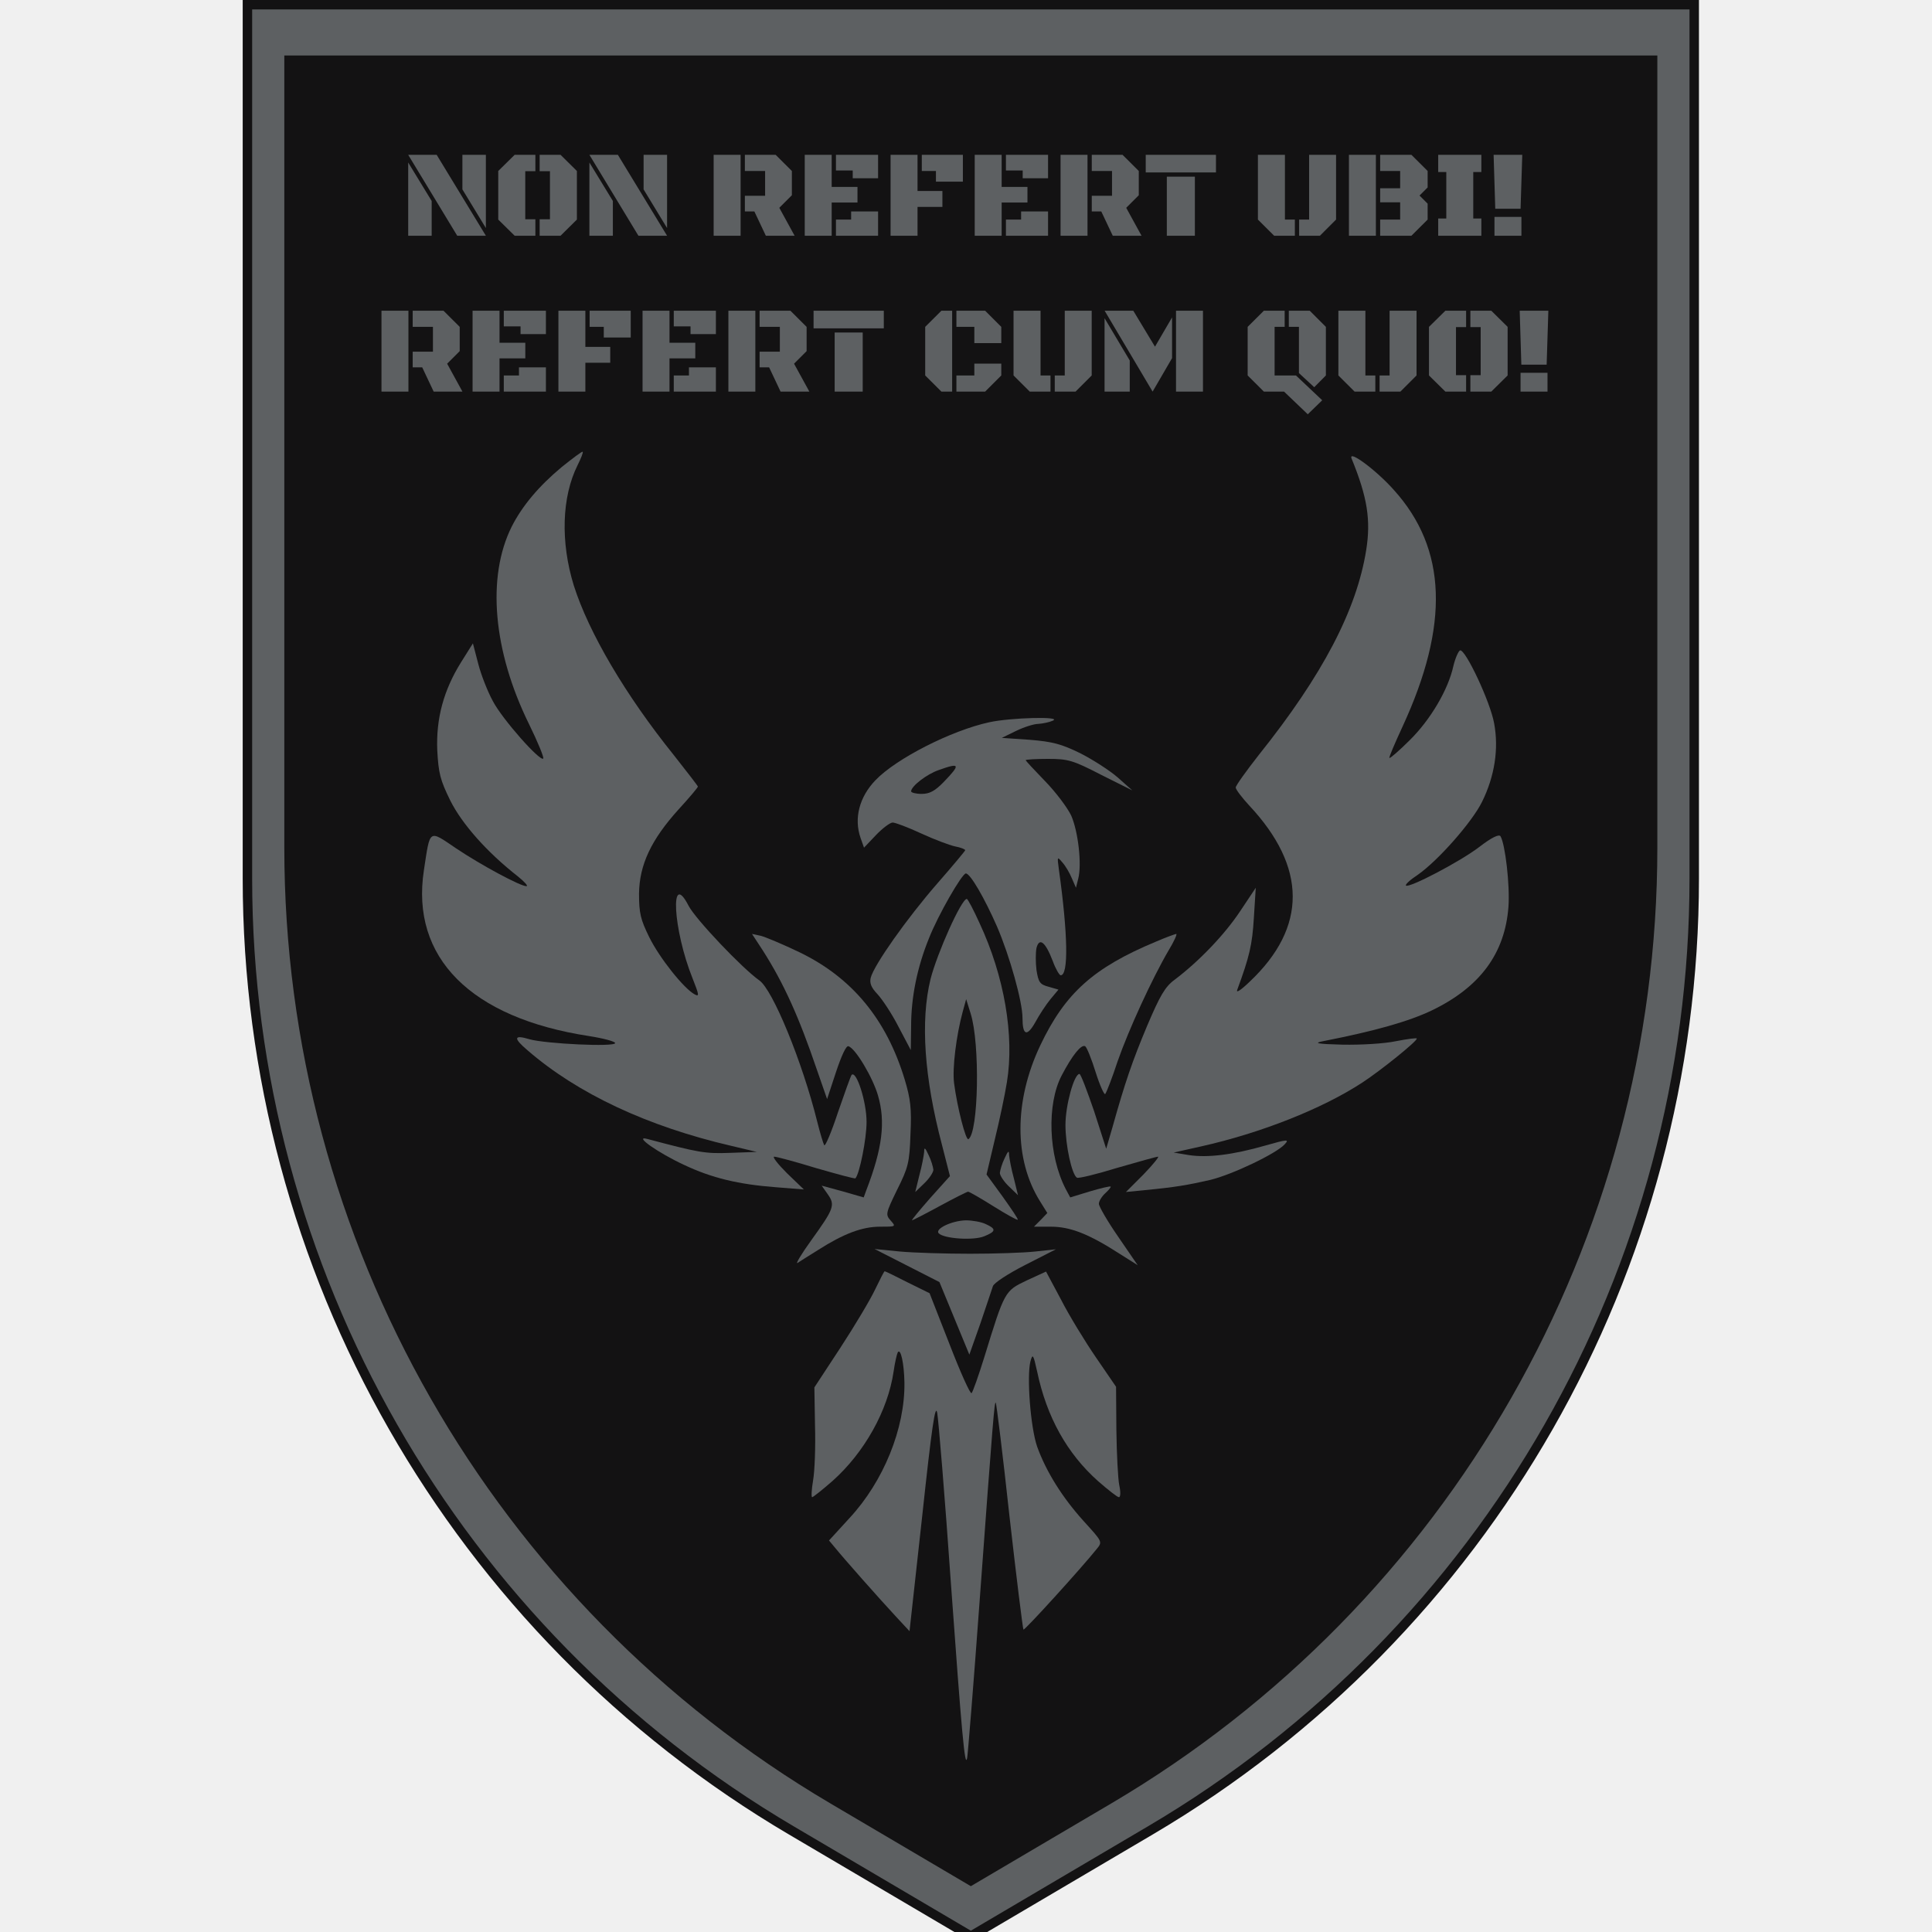
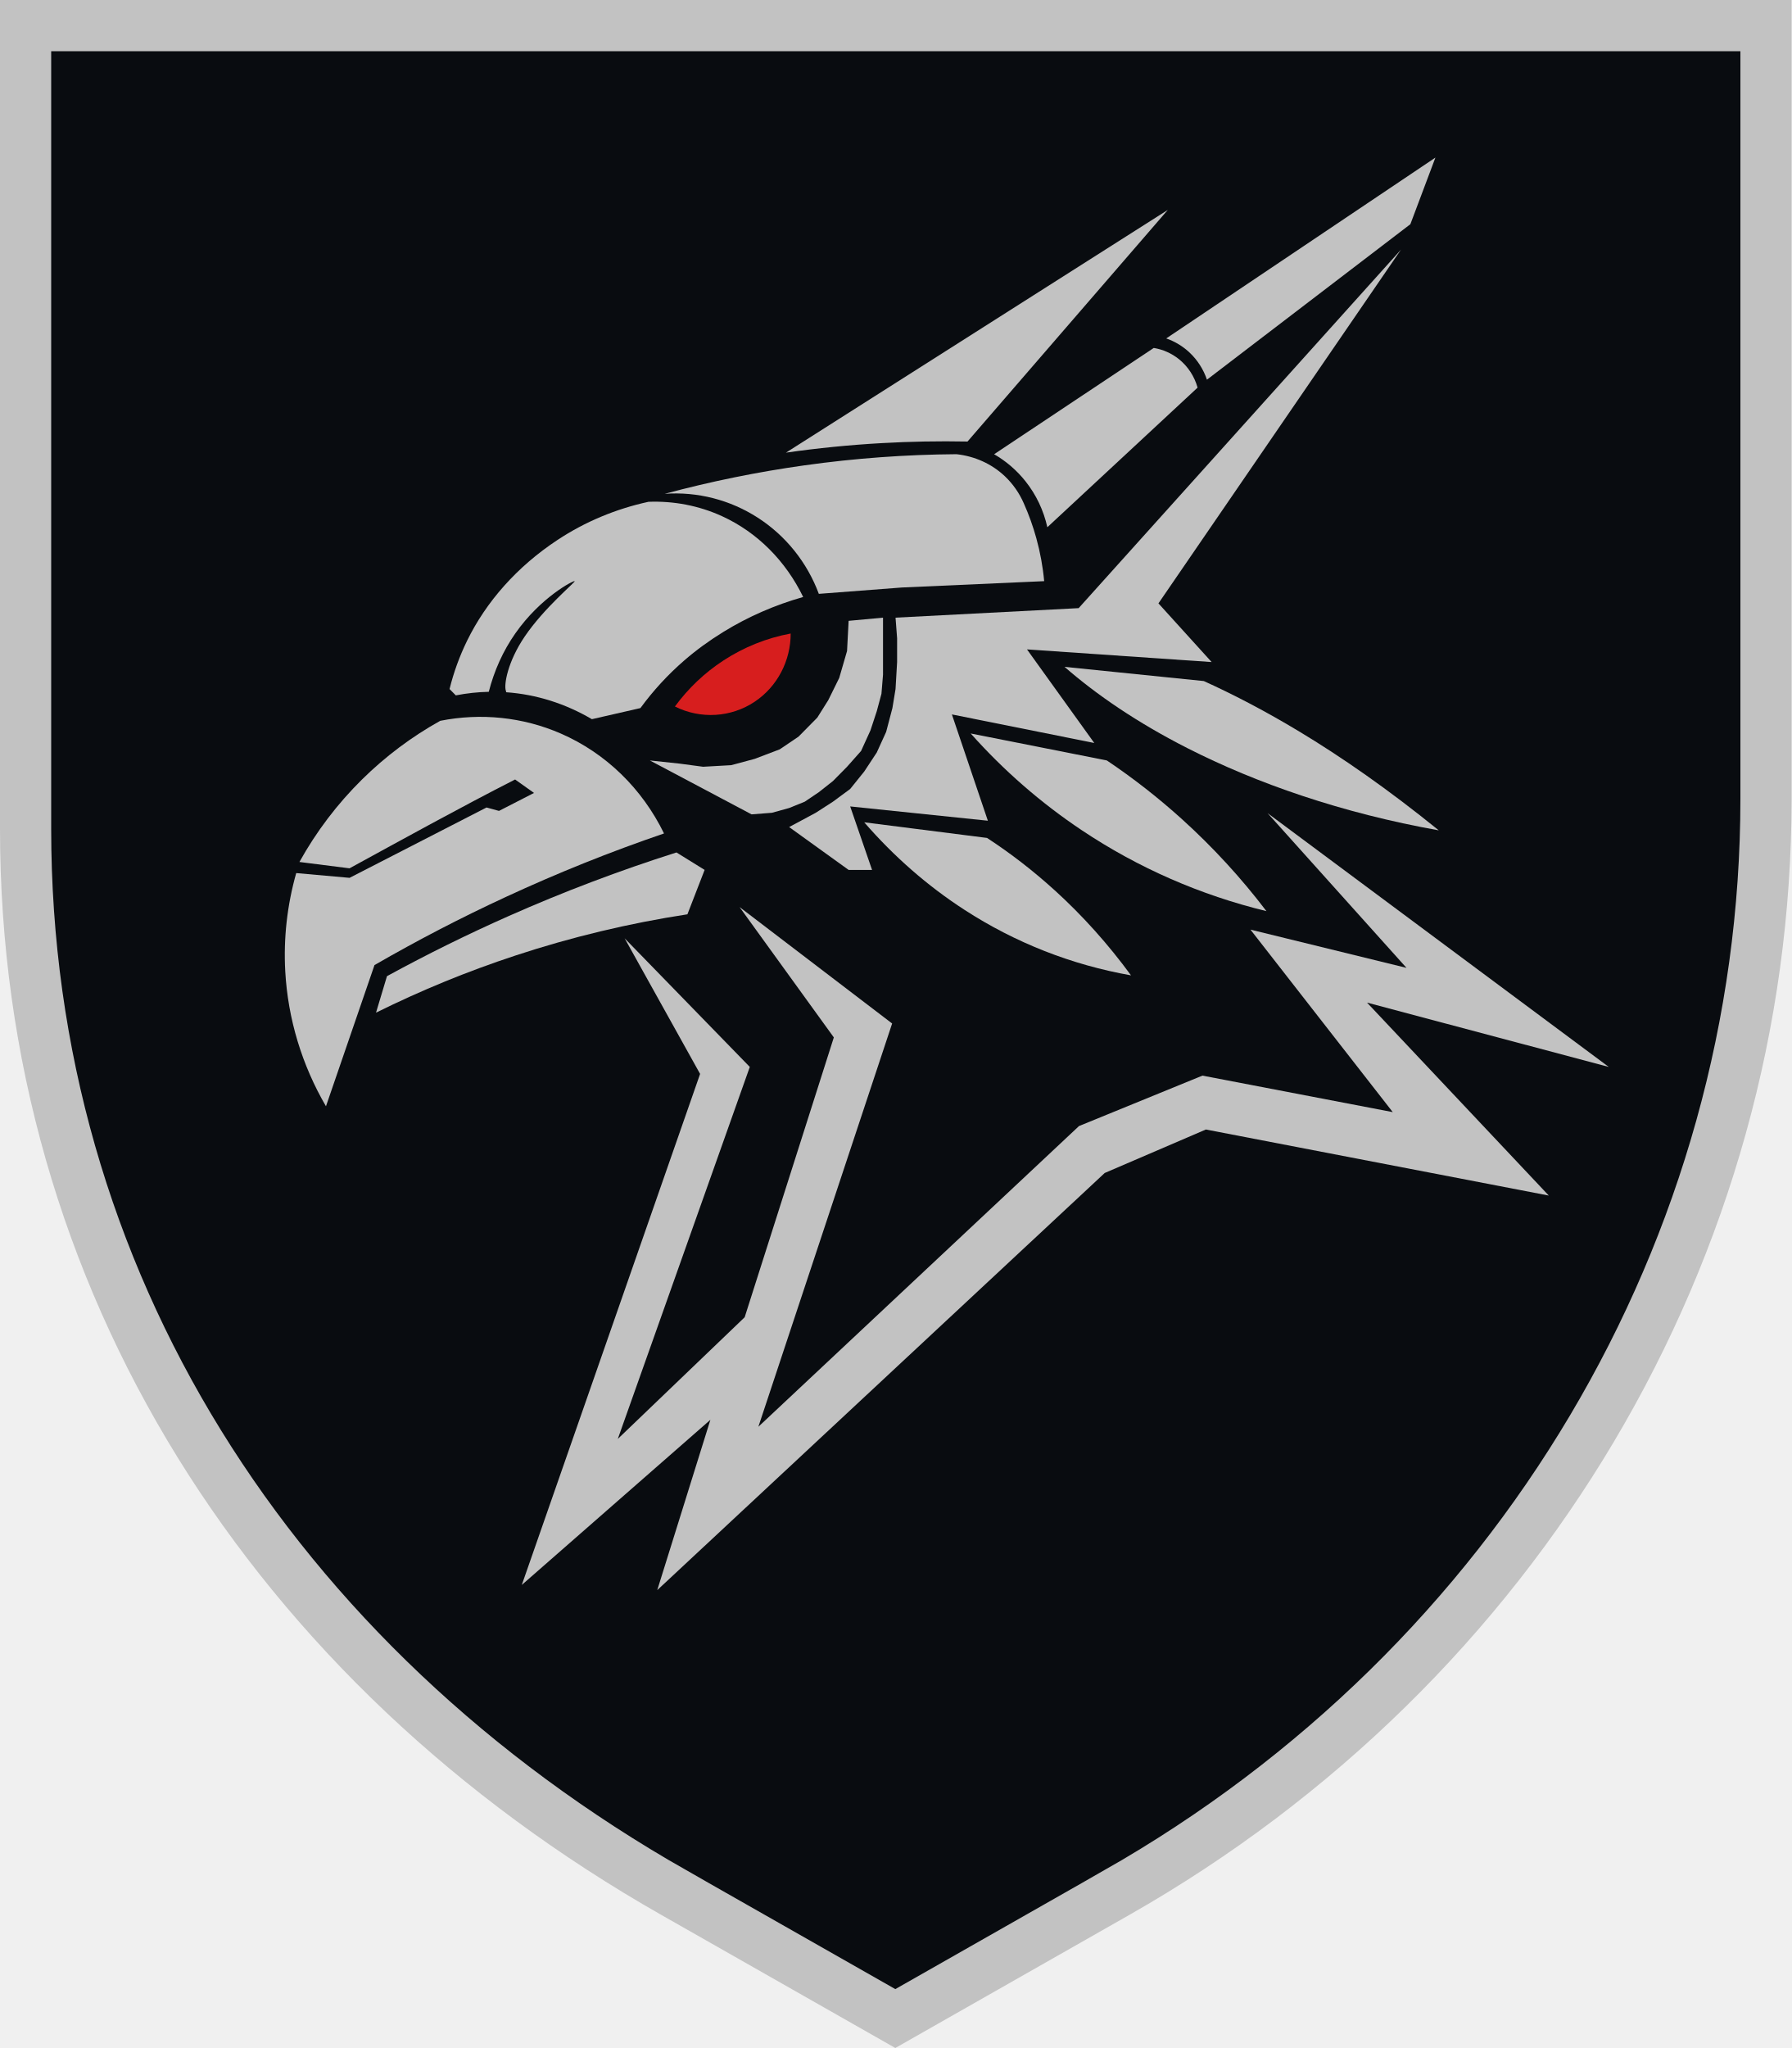
- <svg xmlns="http://www.w3.org/2000/svg" width="818" height="818" viewBox="0 0 818 818" fill="none">
-   <g clip-path="url(#clip0_86_140)">
-     <path d="M104.76 2H717.328V371.987C717.328 537.62 629.736 690.903 487.035 774.99L411.044 819.769L335.053 774.99C192.352 690.903 104.76 537.62 104.76 371.987V2Z" fill="#5D6062" stroke="#131213" stroke-width="4" />
-     <path d="M120.376 23.488H701.712V358.88C701.712 525.221 613.745 679.159 470.434 763.606L411.044 798.602L351.654 763.606C208.343 679.159 120.376 525.221 120.376 358.88V23.488Z" fill="#131213" />
-     <path d="M590.162 207.454C612.663 232.381 613.741 264.584 593.8 307.701C590.566 314.707 588.006 320.636 588.276 320.905C588.545 321.175 592.452 317.806 596.899 313.36C605.657 304.736 613.202 291.936 615.358 281.965C616.167 278.597 617.514 275.633 618.188 275.363C620.478 274.824 630.988 297.191 632.605 306.219C634.626 316.998 632.874 328.585 627.485 339.499C623.308 347.988 608.891 364.426 600.133 370.489C597.034 372.511 594.878 374.532 595.282 374.936C596.495 376.149 618.188 364.83 626.272 358.632C631.527 354.59 634.626 353.108 635.3 354.051C637.321 357.42 639.342 374.936 638.668 383.963C637.186 403.635 626.676 417.918 606.331 427.754C596.495 432.47 582.212 436.512 560.25 440.824C555.938 441.632 557.555 442.036 568.469 442.306C576.284 442.441 585.985 441.902 591.105 440.824C595.956 439.88 599.998 439.342 599.863 439.746C599.863 440.958 584.638 453.22 576.823 458.34C559.711 469.523 533.706 479.763 508.375 485.423L496.922 487.983L503.389 489.061C511.339 490.273 522.118 488.926 535.727 485.018C545.159 482.324 545.967 482.324 543.946 484.479C540.443 488.387 521.849 497.28 512.417 499.57C502.985 501.726 497.596 502.669 484.795 503.882L476.711 504.69L484.122 497.28C488.164 493.103 490.859 489.734 490.32 489.734C489.646 489.734 481.966 491.89 473.073 494.45C464.315 497.145 456.635 499.031 455.961 498.627C453.805 497.28 451.11 485.018 451.11 476.26C451.11 468.041 454.748 454.702 457.039 454.702C457.578 454.702 460.273 461.843 463.237 470.466L468.357 486.366L470.917 477.608C476.307 458.34 479.406 449.312 485.738 434.221C491.128 421.556 493.284 417.783 497.326 414.819C507.701 407.004 518.48 395.686 524.948 385.985L531.685 375.879L530.876 388.679C530.203 399.997 528.99 405.118 523.87 418.996C523.196 420.613 525.217 419.4 529.125 415.627C553.513 392.587 553.378 367.121 528.855 340.981C525.756 337.613 523.196 334.244 523.196 333.436C523.196 332.628 527.643 326.43 533.032 319.558C559.98 285.873 574.397 258.251 578.439 232.92C580.461 220.255 578.978 210.553 572.241 194.115C570.759 190.208 582.751 199.1 590.162 207.454Z" fill="#5D6062" />
-     <path d="M445.721 305.141C444.239 305.814 441.544 306.353 439.657 306.488C437.771 306.488 433.594 307.835 430.226 309.452L424.162 312.417L436.019 313.225C445.721 314.033 449.359 314.977 457.578 319.019C462.833 321.714 469.974 326.295 473.342 329.259L479.406 334.649L466.201 328.046C454.209 321.848 452.188 321.309 443.7 321.309C438.445 321.309 434.268 321.579 434.268 321.848C434.268 322.118 438.041 326.16 442.487 330.741C447.068 335.457 451.919 341.925 453.536 345.293C456.5 352.03 458.117 366.043 456.5 372.106L455.557 375.879L453.805 371.837C452.862 369.546 451.11 366.582 449.763 365.1C447.607 362.54 447.607 362.675 448.281 367.795C452.188 395.686 452.458 412.932 449.089 412.932C448.55 412.932 446.933 410.238 445.721 406.869C442.622 398.785 440.062 396.764 438.849 401.345C438.445 403.366 438.445 407.543 438.849 410.777C439.657 415.897 440.331 416.84 443.969 417.783L448.146 418.996L444.778 423.038C442.891 425.329 440.062 429.64 438.31 432.874C434.807 439.072 432.92 438.398 432.92 430.988C432.92 424.116 427.531 404.848 422.141 392.317C416.886 380.325 410.823 369.816 408.937 369.816C407.32 369.816 397.08 387.601 393.307 397.303C388.322 409.564 385.762 422.23 385.762 434.491L385.627 444.596L380.372 434.626C377.542 429.101 373.5 423.038 371.479 420.882C368.919 418.187 368.111 416.301 368.65 414.01C369.997 408.621 384.01 388.814 396.675 374.262C403.278 366.717 408.667 360.249 408.667 359.98C408.667 359.576 406.646 358.767 404.356 358.363C401.93 357.824 395.463 355.399 389.938 352.839C384.414 350.278 379.025 348.257 377.947 348.257C376.869 348.257 373.635 350.683 370.805 353.647L365.82 358.902L364.338 354.725C361.508 346.506 363.799 337.478 370.671 330.337C379.429 321.175 402.739 309.318 418.773 305.814C427.935 303.793 450.167 303.254 445.721 305.141Z" fill="#5D6062" />
-     <path d="M244.554 196.945C237.817 210.419 237.278 229.552 242.937 247.876C249.27 267.818 264.765 294.227 285.38 319.827C290.905 326.834 295.486 332.762 295.486 333.032C295.486 333.436 291.848 337.748 287.401 342.598C275.679 355.533 270.694 366.178 270.559 378.439C270.559 386.658 271.233 389.353 274.871 396.764C279.182 405.522 289.557 418.592 294.138 421.017C296.16 422.095 296.025 421.286 293.195 414.145C284.976 393.665 283.494 367.795 291.578 383.559C294.543 389.218 314.215 409.968 321.491 415.088C327.15 418.996 339.68 449.447 346.013 474.913C347.226 479.763 348.573 484.21 348.978 484.884C349.382 485.557 352.077 479.225 354.771 471.005C357.601 462.786 360.161 455.645 360.565 455.106C362.586 453.085 366.898 466.424 366.898 475.048C366.898 482.189 363.934 497.01 362.182 498.897C361.913 499.166 354.502 497.145 345.609 494.585C336.851 491.89 328.767 489.734 327.823 489.734C326.88 489.734 329.306 492.833 333.213 496.741L340.354 503.612L328.497 502.669C312.598 501.457 301.414 498.762 289.692 493.237C278.643 488.117 268.134 480.707 273.927 482.189C295.755 487.983 298.45 488.522 309.095 488.117L320.413 487.713L309.634 485.153C274.197 476.934 244.554 463.056 223.4 444.731C217.202 439.476 217.471 437.994 224.208 440.015C230.676 441.902 260.453 443.384 260.453 441.632C260.453 440.958 255.468 439.611 249.405 438.668C199.282 430.988 173.816 405.387 179.475 368.468C182.17 350.817 181.361 351.222 193.084 359.171C203.728 366.313 220.301 375.205 222.861 375.205C223.804 375.205 222.053 373.319 219.223 371.028C206.288 360.923 195.644 348.931 190.658 338.96C186.347 330.202 185.673 327.373 185.134 317.671C184.595 304.197 187.829 292.206 195.239 280.349L200.225 272.399L202.515 281.157C203.728 285.873 206.558 293.014 208.713 296.922C212.756 304.602 228.655 322.522 230.002 321.175C230.406 320.771 227.712 314.168 223.939 306.488C208.713 275.498 206.019 244.238 216.663 222.949C221.109 214.191 228.116 205.837 237.817 197.753C242.533 193.98 246.441 191.016 246.71 191.286C246.979 191.555 246.036 193.98 244.554 196.945Z" fill="#5D6062" />
-     <path d="M338.603 403.231C360.835 414.01 375.387 431.661 383.067 457.127C385.492 465.212 386.031 469.389 385.492 480.168C385.088 492.294 384.549 494.315 379.833 503.747C374.982 513.718 374.848 514.257 377.138 516.817C379.429 519.377 379.294 519.377 372.557 519.377C365.012 519.377 357.197 522.341 346.417 529.213C342.51 531.638 338.468 534.198 337.659 534.737C336.716 535.276 339.276 530.965 343.453 525.171C353.154 511.697 353.693 510.215 350.46 505.634L347.9 501.996L356.792 504.421L365.685 506.981L366.763 504.017C373.635 486.231 374.982 474.913 371.749 463.864C369.593 456.319 362.182 443.788 359.218 442.979C358.275 442.575 356.254 447.022 353.963 453.893L350.19 465.346L345.879 452.95C338.198 430.314 331.731 416.166 322.973 402.423L318.392 395.416L322.164 396.225C324.185 396.764 331.596 399.863 338.603 403.231Z" fill="#5D6062" />
-     <path d="M414.731 390.835C425.24 413.337 429.552 438.533 426.318 458.205C425.51 463.325 423.219 474.239 421.198 482.458L417.695 497.28L424.567 506.711C428.205 511.832 431.169 516.143 430.899 516.413C430.63 516.682 426.049 514.122 420.659 510.754C415.27 507.385 410.419 504.556 409.88 504.556C409.476 504.556 404.086 507.25 397.888 510.619C391.69 513.987 386.435 516.682 386.166 516.682C385.762 516.682 389.265 512.505 393.846 507.25L402.2 497.953L398.831 484.749C391.286 456.184 389.669 432.2 393.981 414.549C396.81 403.501 407.05 380.595 409.341 380.595C409.745 380.595 412.171 385.176 414.731 390.835Z" fill="#5D6062" />
-     <path d="M494.766 402.423C487.76 414.415 477.924 435.838 473.208 449.312C470.917 456.319 468.492 462.517 467.953 463.19C467.549 463.729 465.662 459.553 463.911 454.028C462.159 448.369 460.138 443.384 459.464 442.979C457.847 442.036 454.075 446.617 449.493 455.376C443.161 467.502 443.834 489.195 451.245 503.478L453.131 506.981L461.485 504.421C466.066 503.073 469.974 502.13 470.243 502.4C470.513 502.535 469.435 503.882 467.953 505.229C466.471 506.577 465.258 508.598 465.258 509.676C465.258 510.754 468.896 517.086 473.477 523.689L481.696 535.68L474.016 530.83C461.081 522.476 453.131 519.377 445.047 519.377H437.771L440.601 516.547L443.43 513.583L440.331 508.598C429.282 490.947 429.282 466.155 440.466 442.575C450.976 420.478 462.967 409.699 489.511 398.65C493.553 396.898 497.326 395.551 498 395.416C498.539 395.416 497.057 398.65 494.766 402.423Z" fill="#5D6062" />
-     <path d="M384.279 542.956L393.576 547.538L402.065 569.231C406.646 581.088 410.823 590.385 411.362 589.846C411.901 589.307 414.326 582.435 416.752 574.62C425.375 546.594 425.375 546.594 434.672 542.148L442.891 538.375L449.224 550.232C452.592 556.835 459.329 567.883 464.045 574.755L472.534 587.151L472.669 605.476C472.803 615.581 473.342 626.091 473.881 628.786C474.555 631.75 474.42 633.906 473.747 633.906C473.073 633.906 469.165 630.807 464.989 627.169C451.784 615.446 443.161 599.951 439.118 580.684C437.502 573.408 437.232 573.003 436.289 576.372C434.672 582.705 436.289 604.263 439.118 612.482C442.891 622.992 449.763 634.041 458.925 644.146C466.74 652.769 466.875 652.769 464.315 655.868C457.847 663.953 433.729 690.497 433.325 689.958C433.055 689.688 430.36 667.995 427.396 641.855C424.567 615.716 421.872 594.158 421.602 593.888C421.063 593.349 420.524 599.278 414.731 678.37C412.171 713.537 409.745 743.315 409.476 744.392C408.533 748.974 407.185 733.748 402.604 670.286C400.044 633.636 397.349 601.164 396.81 598.2C396.002 594.023 394.52 604.128 390.477 641.721L385.088 690.631L379.698 684.837C372.422 677.023 357.062 659.641 353.693 655.464L350.999 652.23L359.622 642.799C374.039 627.304 383.201 604.802 382.932 585.4C382.797 577.18 381.315 570.578 380.102 572.599C379.698 573.408 378.89 576.911 378.351 580.684C375.926 597.257 365.955 615.042 352.481 627.034C348.169 630.807 344.262 633.906 343.857 633.906C343.453 633.906 343.588 630.672 344.262 626.765C344.935 622.992 345.34 612.482 345.07 603.589L344.801 587.421L355.849 570.578C361.913 561.281 368.515 550.232 370.536 545.921C372.557 541.744 374.309 538.241 374.578 538.241C374.848 538.241 379.294 540.396 384.279 542.956Z" fill="#5D6062" />
-     <path d="M410.688 530.83C421.063 530.83 433.459 530.426 438.31 529.887L447.068 528.944L434.133 535.546C426.722 539.318 420.794 543.226 420.39 544.573C419.985 545.921 417.56 552.927 415.135 560.203L410.419 573.542L404.086 558.182L397.753 542.822L384.01 535.815L370.266 528.809L381.046 529.887C386.974 530.426 400.313 530.83 410.688 530.83Z" fill="#5D6062" />
-     <path d="M395.193 495.259C395.193 496.336 393.442 499.031 391.286 501.052L387.513 504.69L389.265 497.549C390.343 493.642 391.151 489.195 391.286 487.713C391.286 485.557 391.69 485.827 393.172 489.061C394.25 491.216 395.059 494.046 395.193 495.259Z" fill="#5D6062" />
-     <path d="M417.425 518.299C421.872 520.32 421.737 521.398 416.752 523.419C412.305 525.306 399.774 524.497 397.484 522.207C395.598 520.32 403.008 516.817 408.937 516.682C411.632 516.682 415.539 517.356 417.425 518.299Z" fill="#5D6062" />
-     <path d="M423.333 496.606C423.333 497.684 425.085 500.379 427.241 502.4L431.013 506.038L429.262 498.897C428.184 494.989 427.375 490.543 427.241 489.061C427.241 486.905 426.837 487.174 425.354 490.408C424.276 492.564 423.468 495.393 423.333 496.606Z" fill="#5D6062" />
-     <path d="M397.484 326.025C392.364 327.777 385.762 332.897 385.762 335.053C385.762 335.592 387.783 336.131 390.208 336.131C393.577 336.131 395.867 334.918 399.64 331.011C406.781 323.6 406.512 322.792 397.484 326.025Z" fill="#131213" />
-     <path d="M407.59 428.427C404.895 438.398 403.143 452.276 403.952 458.609C405.299 468.984 408.937 482.997 410.015 482.323C414.327 479.629 415 441.767 410.958 429.101L409.072 423.038L407.59 428.427Z" fill="#131213" />
-     <path d="M193.584 99.807L172.83 65.552H184.885L205.717 99.807H193.584ZM205.717 96.554L195.778 80.188V65.552H205.717V96.554ZM172.83 99.807V68.805L182.768 85.093V99.807H172.83ZM228.484 99.807V92.837H232.847V72.496H228.484V65.552H237.338L244.256 72.393V92.966L237.338 99.807H228.484ZM217.901 99.807L210.957 92.966V72.393L217.901 65.552H226.677V72.496H222.392V92.837H226.677V99.807H217.901ZM270.302 99.807L249.548 65.552H261.603L282.435 99.807H270.302ZM282.435 96.554L272.496 80.188V65.552H282.435V96.554ZM249.548 99.807V68.805L259.486 85.093V99.807H249.548ZM315.373 89.533V82.899H323.943V72.393H315.373V65.552H328.409L335.275 72.393V82.666L329.957 87.984L336.437 99.807H324.253L319.4 89.533H315.373ZM302.156 99.807V65.552H313.566V99.807H302.156ZM340.722 99.807V65.552H352.131V79.13H363.051V85.738H352.131V99.807H340.722ZM361.037 75.465V72.186H353.938V65.552H371.776V75.465H361.037ZM353.938 99.807V92.966H360.366V89.533H371.776V99.807H353.938ZM377.067 99.807V65.552H388.477V80.86H399.009V87.597H388.477V99.807H377.067ZM396.273 76.91V72.393H390.284V65.552H407.682V76.91H396.273ZM412.69 99.807V65.552H424.1V79.13H435.019V85.738H424.1V99.807H412.69ZM433.005 75.465V72.186H425.907V65.552H443.744V75.465H433.005ZM425.907 99.807V92.966H432.334V89.533H443.744V99.807H425.907ZM462.252 89.533V82.899H470.822V72.393H462.252V65.552H475.288L482.155 72.393V82.666L476.837 87.984L483.316 99.807H471.132L466.279 89.533H462.252ZM449.036 99.807V65.552H460.445V99.807H449.036ZM485.097 73.012V65.552H514.835V73.012H485.097ZM494.029 99.807V74.793H505.903V99.807H494.029ZM550.044 99.807V92.966H554.278V65.552H565.687V92.966L558.847 99.807H550.044ZM539.461 99.807L532.594 92.966V65.552H544.03V92.966H548.237V99.807H539.461ZM584.351 99.807V92.966H592.818V85.661H584.351V79.698H592.818V72.393H584.351V65.552H597.593L604.459 72.393V79.362L601.026 82.796L604.459 86.229V92.966L597.593 99.807H584.351ZM571.134 99.807V65.552H582.544V99.807H571.134ZM608.925 99.807V92.501H612.358V72.832H608.925V65.552H627.201V72.832H623.768V92.501H627.201V99.807H608.925ZM633.087 88.397L632.39 65.552H644.522L643.799 88.397H633.087ZM632.751 99.807V91.83H644.161V99.807H632.751Z" fill="#5D6062" />
-     <path d="M174.736 155.533V148.899H183.306V138.393H174.736V131.552H187.771L194.638 138.393V148.667L189.32 153.984L195.799 165.807H183.615L178.762 155.533H174.736ZM161.519 165.807V131.552H172.929V165.807H161.519ZM200.085 165.807V131.552H211.494V145.13H222.413V151.738H211.494V165.807H200.085ZM220.4 141.465V138.186H213.301V131.552H231.138V141.465H220.4ZM213.301 165.807V158.966H219.729V155.533H231.138V165.807H213.301ZM236.43 165.807V131.552H247.84V146.86H258.372V153.597H247.84V165.807H236.43ZM255.635 142.91V138.393H249.647V131.552H267.045V142.91H255.635ZM272.053 165.807V131.552H283.462V145.13H294.382V151.738H283.462V165.807H272.053ZM292.368 141.465V138.186H285.269V131.552H303.107V141.465H292.368ZM285.269 165.807V158.966H291.697V155.533H303.107V165.807H285.269ZM321.615 155.533V148.899H330.185V138.393H321.615V131.552H334.651L341.517 138.393V148.667L336.2 153.984L342.679 165.807H330.495L325.642 155.533H321.615ZM308.398 165.807V131.552H319.808V165.807H308.398ZM344.46 139.012V131.552H374.197V139.012H344.46ZM353.392 165.807V140.793H365.266V165.807H353.392ZM398.591 165.807L391.725 158.966V138.393L398.591 131.552H403.134V165.807H398.591ZM412.531 145.285V138.393H404.941V131.552H417.1L423.94 138.393V145.285H412.531ZM404.941 165.807V158.966H412.531V153.958H423.94V158.966L417.1 165.807H404.941ZM446.579 165.807V158.966H450.812V131.552H462.222V158.966L455.381 165.807H446.579ZM435.995 165.807L429.129 158.966V131.552H440.564V158.966H444.772V165.807H435.995ZM488.01 165.807L467.694 131.552H479.827L489.016 146.782L496.244 134.392V151.635L488.01 165.807ZM497.922 165.807V131.552H509.332V165.807H497.922ZM467.668 165.807V134.727L478.329 152.616V165.807H467.668ZM553.705 175.409L543.664 165.807H535.119L528.253 158.966V138.393L535.119 131.552H543.922V138.393H539.663V158.966H548.697L559.823 169.472L553.705 175.409ZM556.441 163.948L549.962 157.959V138.393H545.677V131.552H554.531L561.372 138.393V158.966L556.441 163.948ZM584.114 165.807V158.966H588.347V131.552H599.757V158.966L592.916 165.807H584.114ZM573.53 165.807L566.664 158.966V131.552H578.099V158.966H582.307V165.807H573.53ZM622.55 165.807V158.837H626.913V138.496H622.55V131.552H631.404L638.322 138.393V158.966L631.404 165.807H622.55ZM611.967 165.807L605.023 158.966V138.393L611.967 131.552H620.743V138.496H616.458V158.837H620.743V165.807H611.967ZM644.13 154.397L643.433 131.552H655.566L654.843 154.397H644.13ZM643.795 165.807V157.83H655.204V165.807H643.795Z" fill="#5D6062" />
-   </g>
-   <defs>
-     <clipPath id="clip0_86_140">
-       <rect width="818" height="818" fill="white" />
-     </clipPath>
-   </defs>
+ <svg xmlns="http://www.w3.org/2000/svg" width="700" height="800" viewBox="0 0 700 800" fill="none">
+   <path d="M690 312.027C690 487.518 593.256 650.088 436.278 739.336L440.983 747.612L436.278 739.336L349.816 788.497L263.353 739.336L258.648 747.612L263.353 739.336C106.495 650.157 10 499.401 10 323.779V10H690V312.027Z" fill="#090C10" stroke="#C2C2C2" stroke-width="20" />
+   <path fill-rule="evenodd" clip-rule="evenodd" d="M412.119 347.805C403.785 340.227 394.962 333.392 385.65 327.317C369.656 325.287 353.662 323.241 337.668 321.211C349.273 334.585 362.393 346.054 376.827 355.399C396.705 368.278 418.663 376.895 441.905 381.002C432.975 368.805 423.036 357.724 412.134 347.805H412.119Z" fill="#C2C2C2" />
+   <path fill-rule="evenodd" clip-rule="evenodd" d="M507.365 285.581C494.796 278.018 482.487 271.54 470.346 266.038C451.615 264.132 433.48 262.272 415.926 260.49C428.449 271.401 444.321 282.265 463.908 292.23C490.958 305.992 524.353 317.631 562.152 324.357C542.32 308.286 524.215 295.717 507.35 285.566L507.365 285.581Z" fill="#C2C2C2" />
+   <path fill-rule="evenodd" clip-rule="evenodd" d="M461.798 319.971C452.563 311.633 442.777 303.977 432.455 297.05C414.718 293.532 396.996 290.029 379.259 286.511C392.134 300.955 406.675 313.632 422.669 324.31C444.703 339.034 469.061 349.665 494.811 355.911C484.918 342.893 473.878 330.897 461.798 319.971Z" fill="#C2C2C2" />
+   <path fill-rule="evenodd" clip-rule="evenodd" d="M253.293 196.034C240.571 198.808 228.583 203.814 217.834 210.912C201.947 221.388 189.928 235.104 182.512 250.261C179.546 256.321 177.252 262.644 175.647 269.153C176.457 269.974 177.283 270.811 178.093 271.633C182.359 270.796 186.656 270.331 190.968 270.238C193.094 261.978 196.519 254.322 201.32 247.456C211.305 233.167 224.256 226.611 224.547 226.999C224.837 227.417 212.666 237.336 204.974 248.696C198.338 258.506 196.84 267.448 197.635 269.773C197.665 269.866 197.757 270.114 197.773 270.408C209.546 271.245 220.938 274.856 231.259 280.932C237.574 279.49 243.889 278.033 250.22 276.592C255.22 269.773 260.939 263.543 267.346 257.995C271.948 253.996 277.025 250.292 282.636 246.836C292.285 240.9 302.728 236.344 313.814 233.198C307.04 219.234 295.985 207.952 282.025 201.597C273.034 197.506 263.232 195.631 253.293 196.018V196.034Z" fill="#C2C2C2" />
+   <path fill-rule="evenodd" clip-rule="evenodd" d="M307.102 176.816C319.533 175.034 331.873 173.81 344.396 173.097C355.65 172.461 366.751 172.26 378.02 172.477C404.106 142.318 430.192 112.159 456.278 82C406.553 113.6 356.827 145.216 307.086 176.816H307.102Z" fill="#C2C2C2" />
+   <path fill-rule="evenodd" clip-rule="evenodd" d="M560.837 61.558C525.775 85.1 490.728 108.656 455.667 132.198C459.077 133.391 462.211 135.282 464.841 137.777C467.899 140.675 470.208 144.286 471.569 148.316C498.068 128.075 524.552 107.835 551.051 87.579C554.307 78.9 557.58 70.221 560.837 61.558Z" fill="#C2C2C2" />
+   <path fill-rule="evenodd" clip-rule="evenodd" d="M400.651 187.975C404.825 193.213 407.745 199.35 409.213 205.953C428.786 187.773 448.342 169.594 467.915 151.415C466.676 146.998 464.122 143.093 460.575 140.257C457.731 137.994 454.367 136.506 450.789 135.917C429.994 149.757 409.213 163.597 388.418 177.436C393.112 180.148 397.256 183.713 400.651 187.975Z" fill="#C2C2C2" />
+   <path fill-rule="evenodd" clip-rule="evenodd" d="M296.092 202.233C307.01 209.269 315.374 219.715 319.93 231.974C330.726 231.152 341.536 230.315 352.332 229.494C370.879 228.672 389.427 227.836 407.975 227.014C407.455 221.342 406.43 215.763 404.917 210.276C403.632 205.611 401.996 201.055 400.024 196.638C398.28 192.64 395.803 189.075 392.684 186.1C387.5 181.171 380.849 178.211 373.723 177.421C353.861 177.56 334.09 179.001 314.411 181.76C295.955 184.348 277.713 188.052 259.7 192.903C272.483 191.973 285.236 195.243 296.062 202.217L296.092 202.233Z" fill="#C2C2C2" />
+   <path fill-rule="evenodd" clip-rule="evenodd" d="M421.446 237.553L349.9 241.273L350.512 249.331V258.615L349.9 269.153L348.677 276.592L346.231 285.891L342.561 293.95L337.668 301.374L332.178 308.193L325.45 313.152L318.723 317.492L308.325 323.071L331.567 339.809H340.726L332.178 315.012L385.971 320.591L371.919 279.072L427.547 290.231L401.262 253.671L473.404 258.615L452.624 235.693L547.396 97.498L421.446 237.553Z" fill="#C2C2C2" />
+   <path fill-rule="evenodd" clip-rule="evenodd" d="M301.597 317.491L308.325 315.632L314.441 313.152L319.946 309.432L325.45 305.093L330.955 299.514L336.445 293.33L340.114 285.271L342.561 277.832L344.396 271.013L345.007 263.574V241.272L331.567 242.512L330.955 254.291L327.897 264.814L323.616 273.493L319.334 280.312L311.995 287.751L304.655 292.71L294.869 296.43L285.71 298.894L274.7 299.514L265.526 298.289L253.905 297.049L293.646 318.111L301.597 317.491Z" fill="#C2C2C2" />
+   <path fill-rule="evenodd" clip-rule="evenodd" d="M275.312 339.808C271.642 337.53 267.972 335.268 264.303 332.989C242.055 340.056 220.235 348.317 198.889 357.771C182.619 364.977 166.839 372.773 151.197 381.312C149.775 386.07 148.337 390.812 146.915 395.57C164.546 386.845 182.696 379.406 201.335 373.269C223.293 366.031 245.74 360.653 268.584 357.151C270.832 351.37 273.064 345.589 275.312 339.793V339.808Z" fill="#C2C2C2" />
+   <path fill-rule="evenodd" clip-rule="evenodd" d="M115.738 341.048C112.19 353.571 110.737 366.512 111.456 379.468C112.496 398.034 117.97 416.028 127.359 432.145C133.674 413.765 139.989 395.384 146.319 376.988C163.093 367.302 180.127 358.468 197.681 350.347C217.834 341.017 238.431 332.741 259.44 325.566C250.939 308.115 236.733 294.198 219.088 286.527C204.256 280.079 187.864 278.421 172.008 281.567C160.83 287.782 150.57 295.484 141.441 304.489C131.808 314.004 123.582 324.838 116.991 336.709C123.521 337.53 130.034 338.367 136.564 339.189C158.051 327.45 179.454 315.614 201.255 304.489L208.649 309.742L194.964 316.76L190.1 315.423C190.1 315.423 152.853 334.515 136.579 342.908C129.652 342.288 122.725 341.668 115.783 341.048H115.738Z" fill="#C2C2C2" />
+   <path fill-rule="evenodd" clip-rule="evenodd" d="M431.63 458.197L471.156 441.212L605.134 467.016L534.124 391.649L628.575 416.771L495.27 317.646L549.537 378.073L488.572 363.133L544.17 434.423L469.811 420.165L421.584 439.863L296.306 557.322L348.57 399.801L288.951 354.314L325.787 405.241L290.954 514.548L241.382 562.08L292.958 416.771L244.058 366.527L273.538 419.499L203.874 619.113L277.56 554.61L256.795 621.143L431.63 458.197Z" fill="#C2C2C2" />
+   <path fill-rule="evenodd" clip-rule="evenodd" d="M263.688 275.971C273.704 280.992 285.6 280.295 294.866 274.111C303.719 268.207 308.934 258.133 308.934 247.47C299.56 249.206 290.646 252.786 282.649 258.009C275.309 262.798 268.902 268.873 263.688 275.987V275.971Z" fill="#D71E1E" />
</svg>
